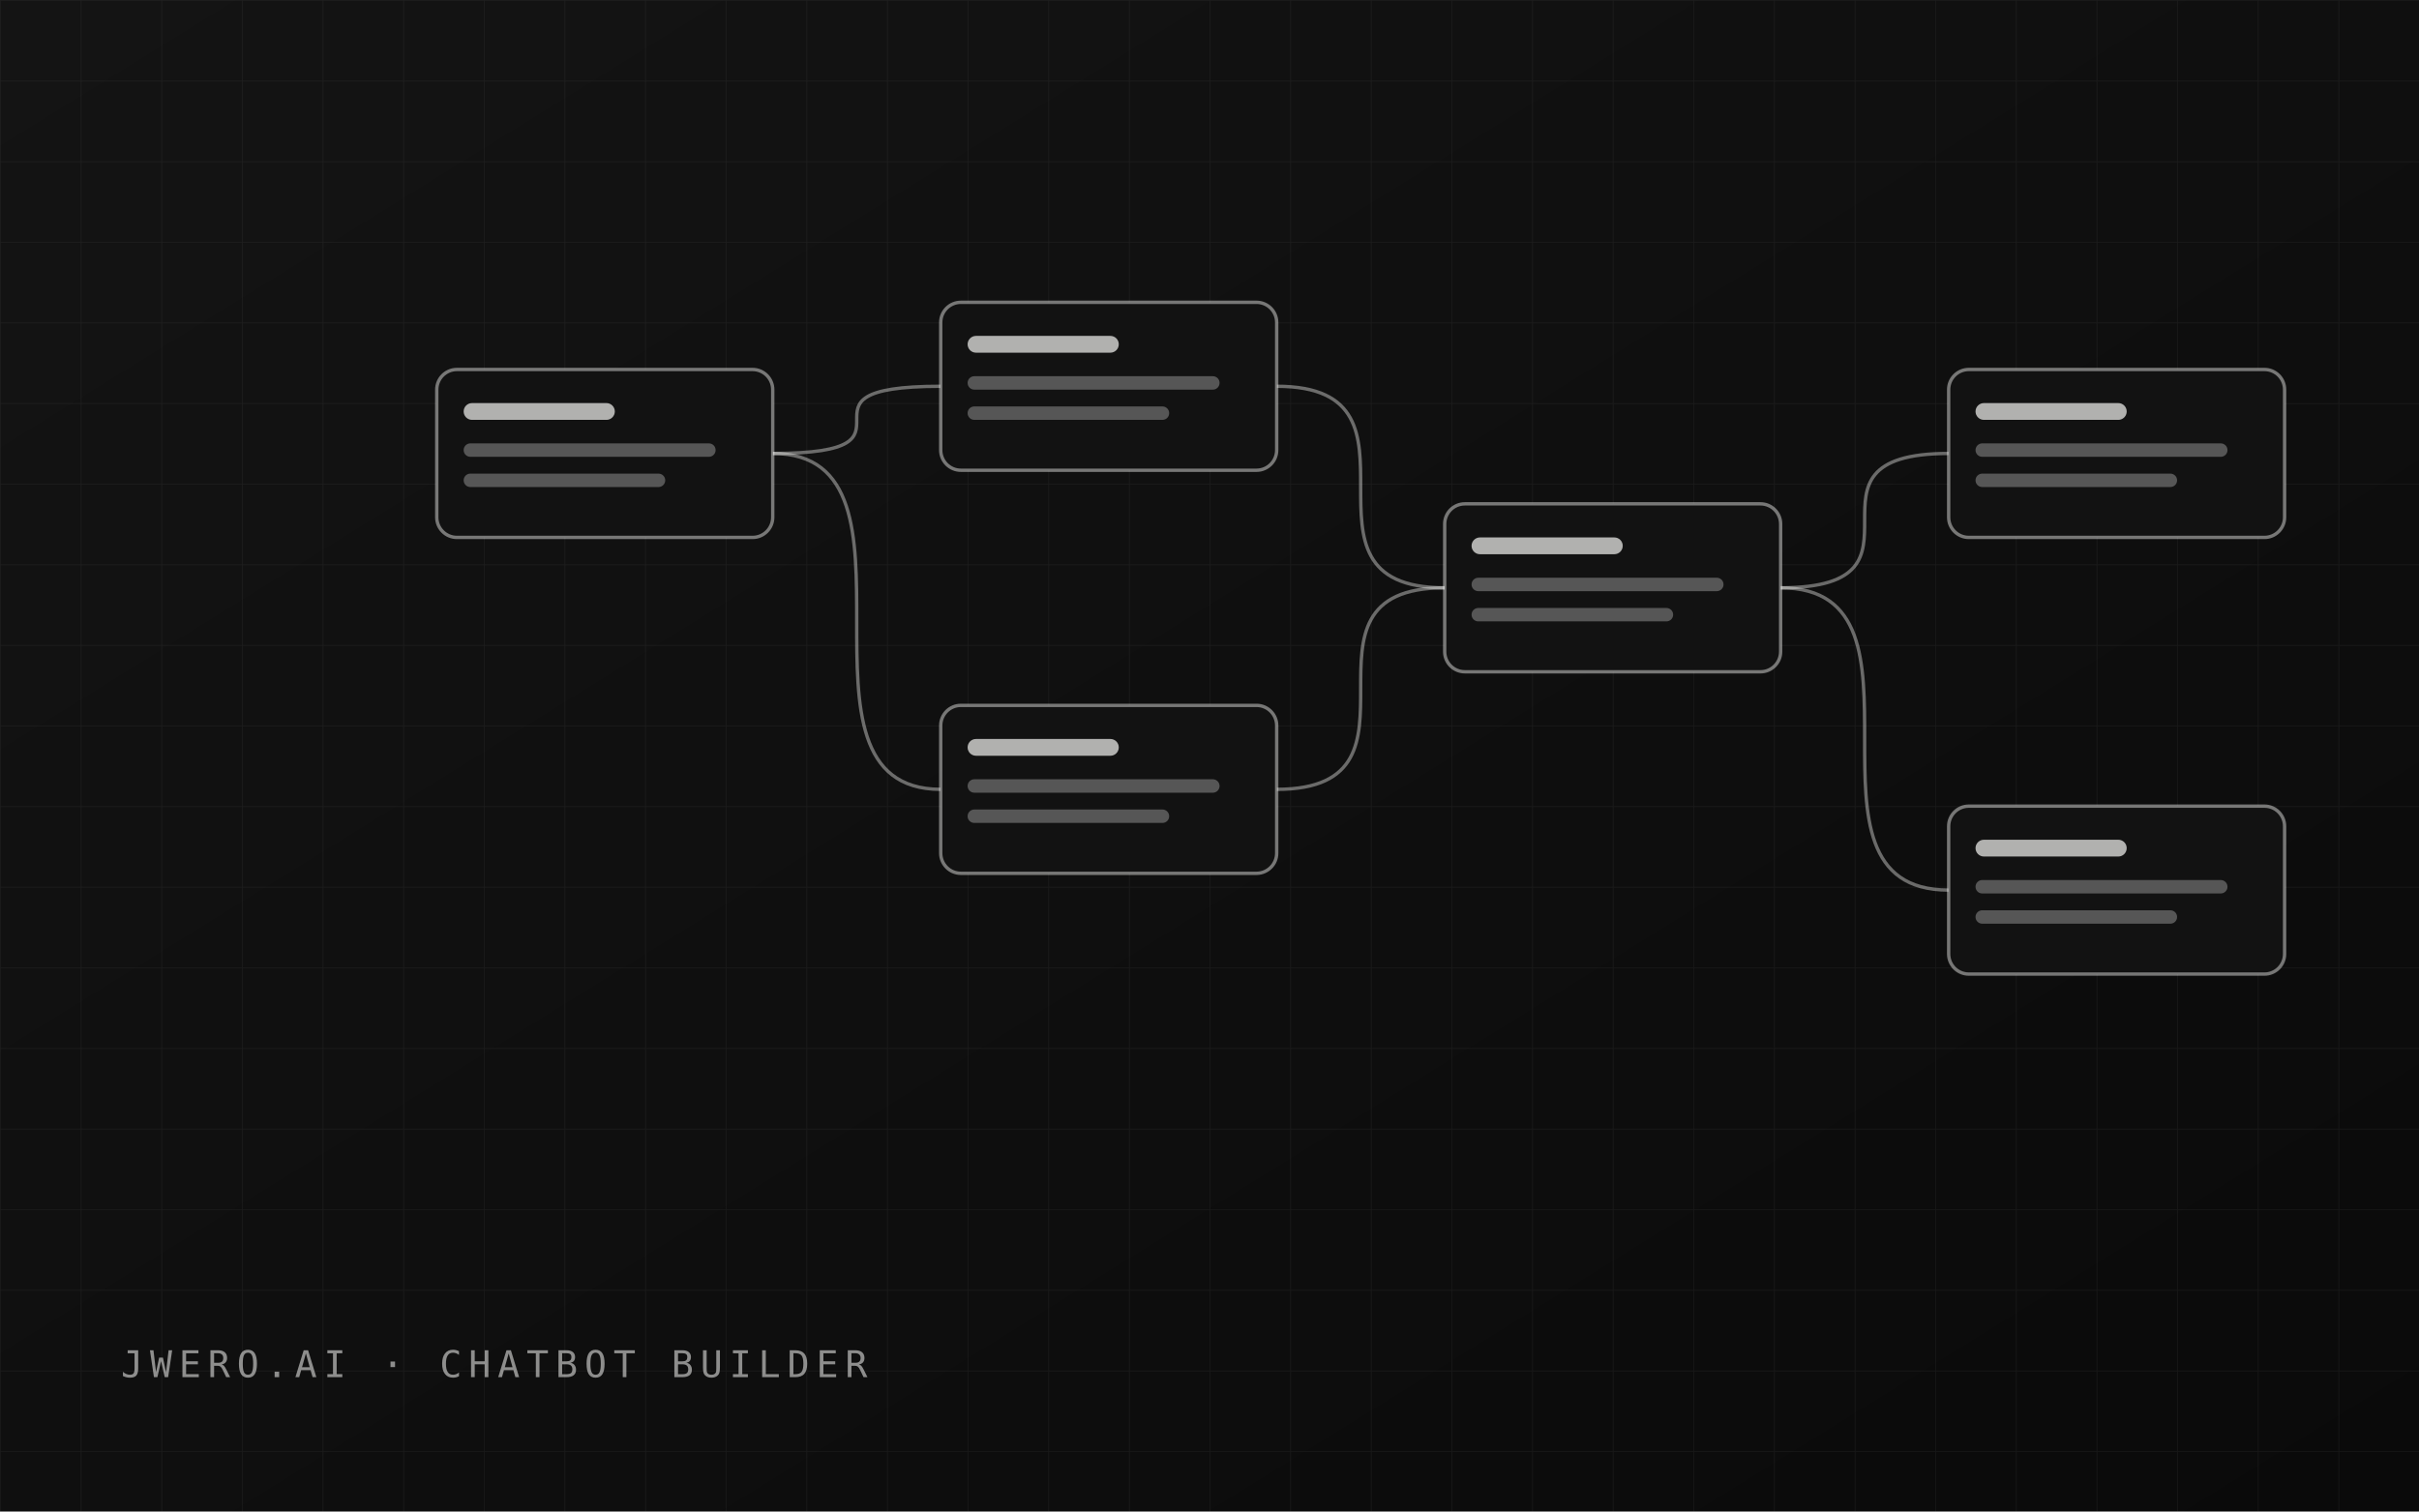
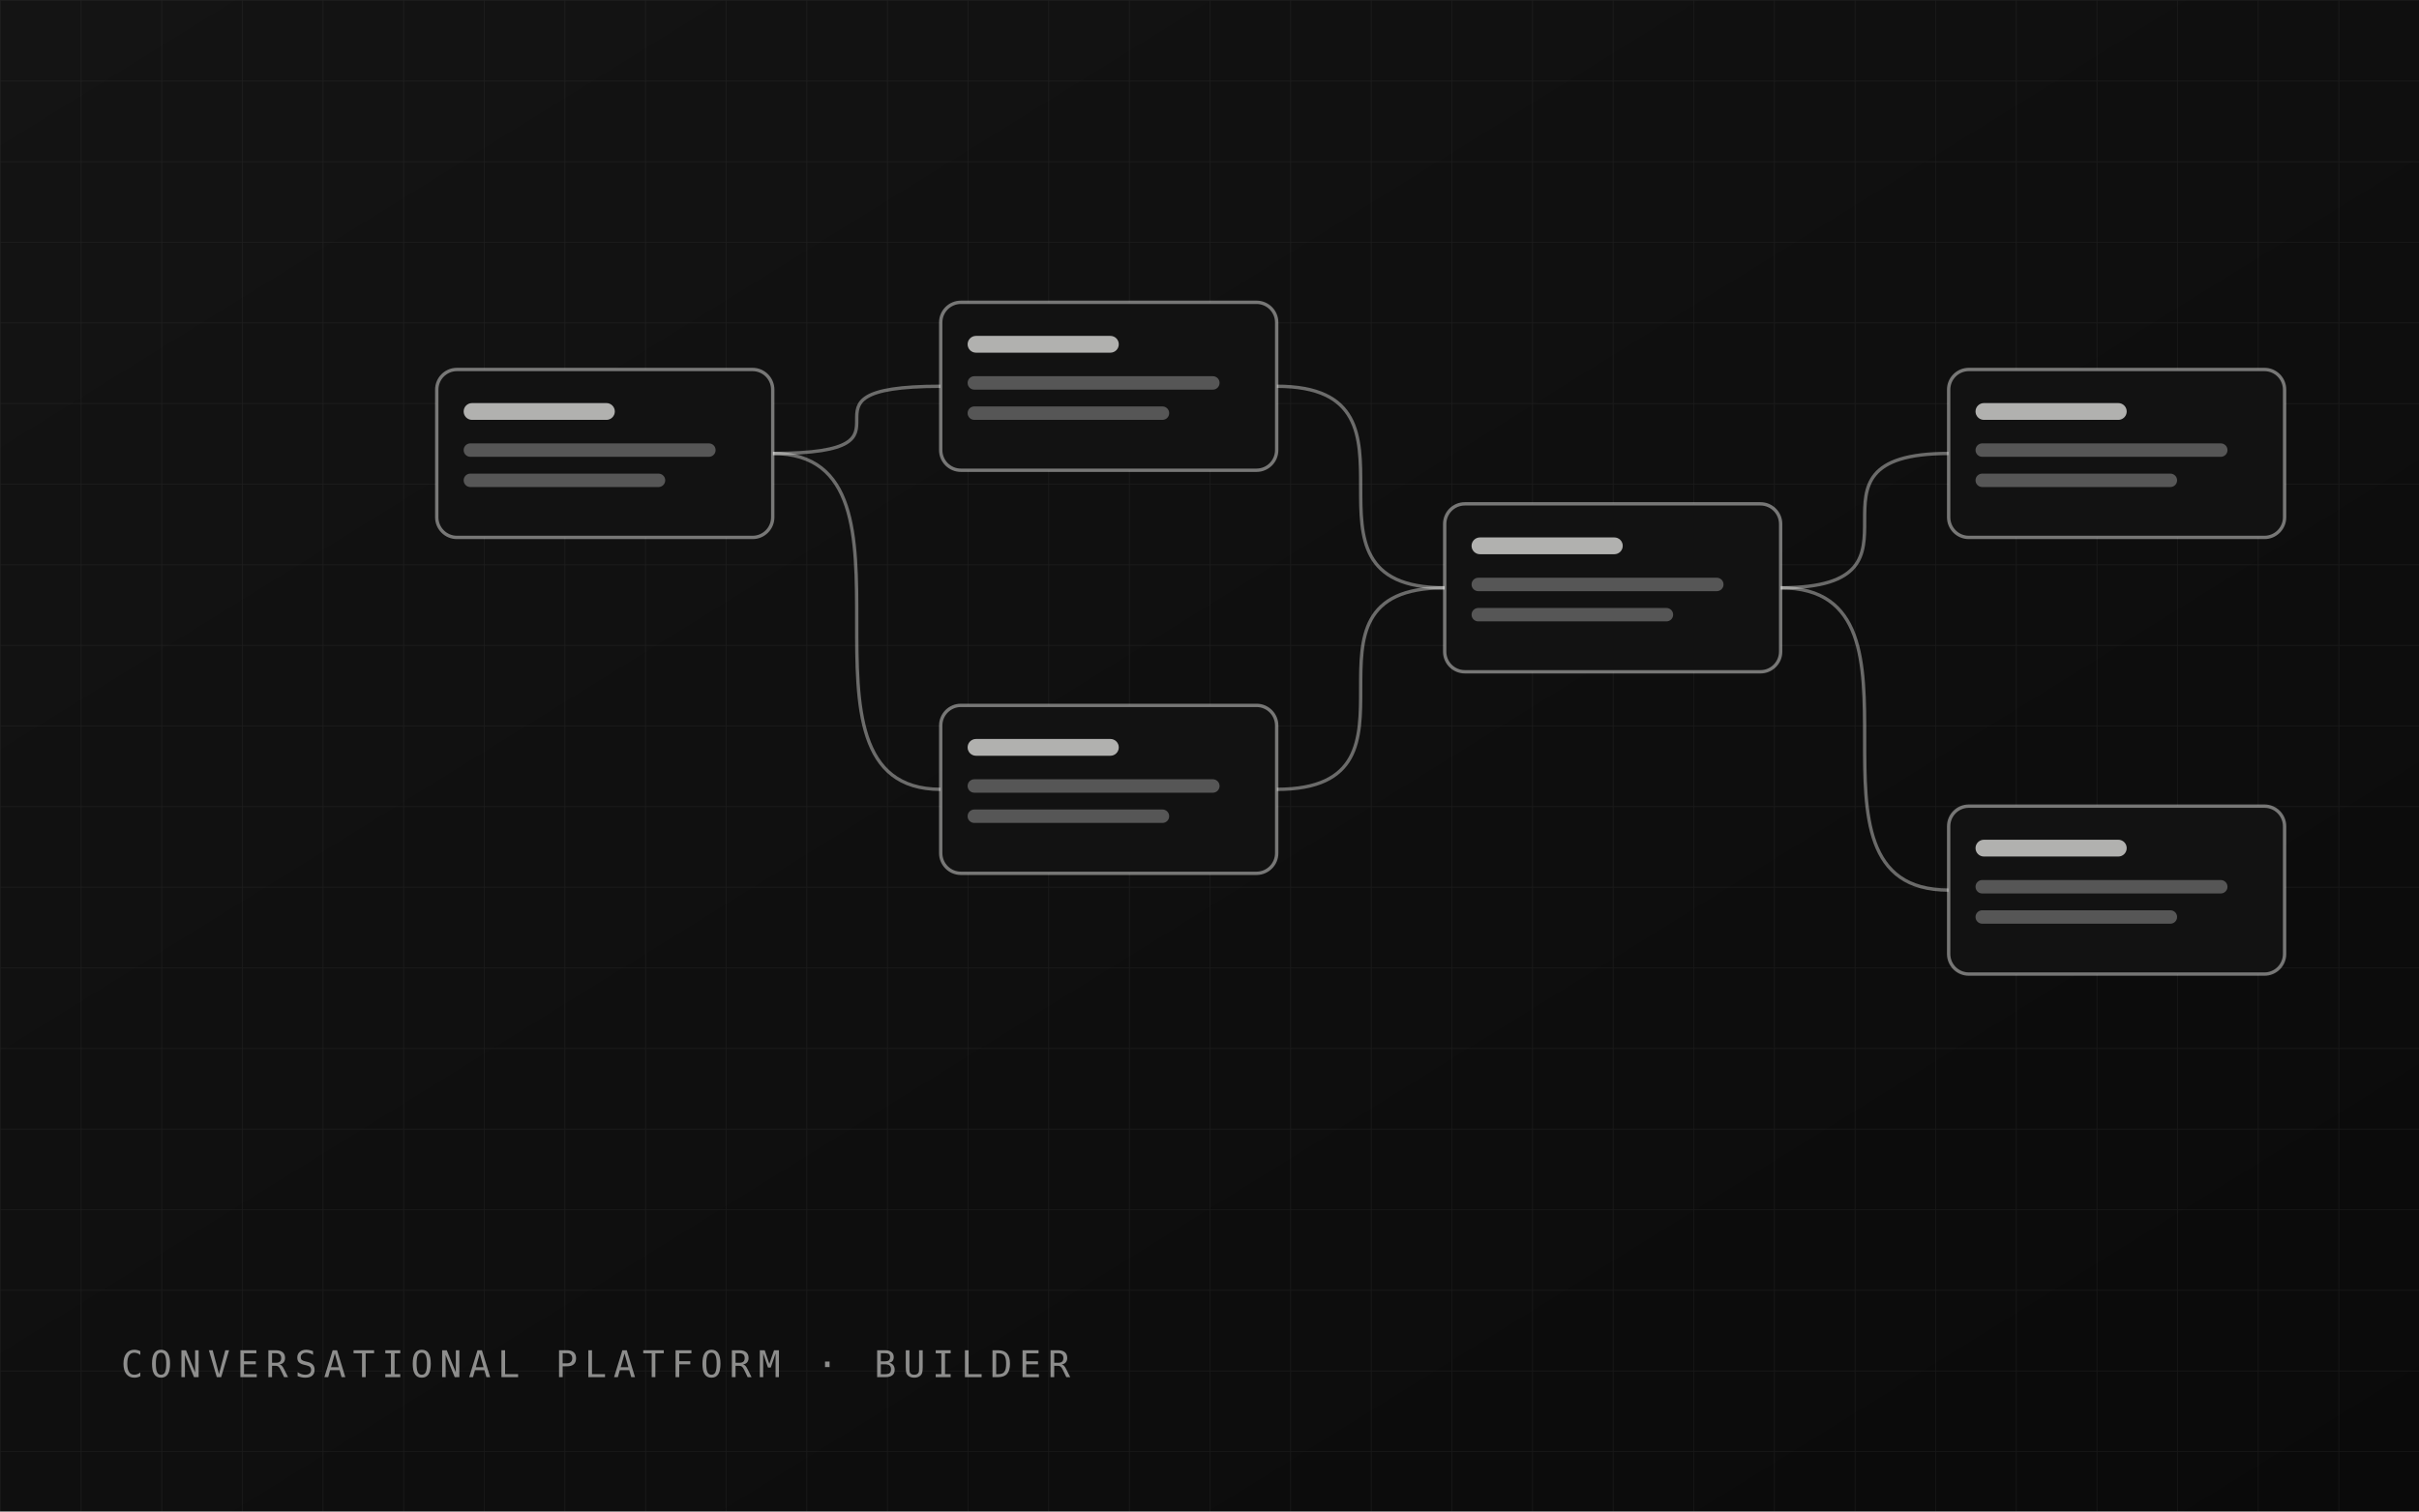
<svg xmlns="http://www.w3.org/2000/svg" viewBox="0 0 1440 900" width="1440" height="900">
  <defs>
    <linearGradient id="g" x1="0" y1="0" x2="1" y2="1">
      <stop offset="0" stop-color="#141414" />
      <stop offset="1" stop-color="#0a0a0a" />
    </linearGradient>
    <pattern id="grid" width="48" height="48" patternUnits="userSpaceOnUse">
      <path d="M48 0H0V48" fill="none" stroke="#ffffff" stroke-opacity="0.05" />
    </pattern>
  </defs>
  <rect width="1440" height="900" fill="url(#g)" />
  <rect width="1440" height="900" fill="url(#grid)" />
  <path d="M460 270 C 560 270, 460 230, 560 230" fill="none" stroke="#f5f5f3" stroke-opacity="0.4" stroke-width="2" />
  <path d="M460 270 C 560 270, 460 470, 560 470" fill="none" stroke="#f5f5f3" stroke-opacity="0.4" stroke-width="2" />
  <path d="M760 230 C 860 230, 760 350, 860 350" fill="none" stroke="#f5f5f3" stroke-opacity="0.4" stroke-width="2" />
  <path d="M760 470 C 860 470, 760 350, 860 350" fill="none" stroke="#f5f5f3" stroke-opacity="0.4" stroke-width="2" />
  <path d="M1060 350 C 1160 350, 1060 270, 1160 270" fill="none" stroke="#f5f5f3" stroke-opacity="0.4" stroke-width="2" />
  <path d="M1060 350 C 1160 350, 1060 530, 1160 530" fill="none" stroke="#f5f5f3" stroke-opacity="0.4" stroke-width="2" />
  <rect x="260" y="220" width="200" height="100" rx="12" fill="#121212" stroke="#f5f5f3" stroke-opacity="0.45" stroke-width="2" />
  <rect x="276" y="240" width="90" height="10" rx="5" fill="#f5f5f3" fill-opacity="0.7" />
  <rect x="276" y="264" width="150" height="8" rx="4" fill="#f5f5f3" fill-opacity="0.3" />
  <rect x="276" y="282" width="120" height="8" rx="4" fill="#f5f5f3" fill-opacity="0.3" />
  <rect x="560" y="180" width="200" height="100" rx="12" fill="#121212" stroke="#f5f5f3" stroke-opacity="0.45" stroke-width="2" />
  <rect x="576" y="200" width="90" height="10" rx="5" fill="#f5f5f3" fill-opacity="0.7" />
  <rect x="576" y="224" width="150" height="8" rx="4" fill="#f5f5f3" fill-opacity="0.3" />
  <rect x="576" y="242" width="120" height="8" rx="4" fill="#f5f5f3" fill-opacity="0.3" />
  <rect x="560" y="420" width="200" height="100" rx="12" fill="#121212" stroke="#f5f5f3" stroke-opacity="0.45" stroke-width="2" />
  <rect x="576" y="440" width="90" height="10" rx="5" fill="#f5f5f3" fill-opacity="0.7" />
  <rect x="576" y="464" width="150" height="8" rx="4" fill="#f5f5f3" fill-opacity="0.3" />
  <rect x="576" y="482" width="120" height="8" rx="4" fill="#f5f5f3" fill-opacity="0.3" />
  <rect x="860" y="300" width="200" height="100" rx="12" fill="#121212" stroke="#f5f5f3" stroke-opacity="0.45" stroke-width="2" />
  <rect x="876" y="320" width="90" height="10" rx="5" fill="#f5f5f3" fill-opacity="0.7" />
  <rect x="876" y="344" width="150" height="8" rx="4" fill="#f5f5f3" fill-opacity="0.3" />
  <rect x="876" y="362" width="120" height="8" rx="4" fill="#f5f5f3" fill-opacity="0.3" />
  <rect x="1160" y="220" width="200" height="100" rx="12" fill="#121212" stroke="#f5f5f3" stroke-opacity="0.45" stroke-width="2" />
  <rect x="1176" y="240" width="90" height="10" rx="5" fill="#f5f5f3" fill-opacity="0.7" />
  <rect x="1176" y="264" width="150" height="8" rx="4" fill="#f5f5f3" fill-opacity="0.3" />
  <rect x="1176" y="282" width="120" height="8" rx="4" fill="#f5f5f3" fill-opacity="0.3" />
  <rect x="1160" y="480" width="200" height="100" rx="12" fill="#121212" stroke="#f5f5f3" stroke-opacity="0.45" stroke-width="2" />
  <rect x="1176" y="500" width="90" height="10" rx="5" fill="#f5f5f3" fill-opacity="0.7" />
  <rect x="1176" y="524" width="150" height="8" rx="4" fill="#f5f5f3" fill-opacity="0.3" />
  <rect x="1176" y="542" width="120" height="8" rx="4" fill="#f5f5f3" fill-opacity="0.3" />
-   <text x="72" y="820" font-family="ui-monospace, SFMono-Regular, Menlo, monospace" font-size="22" fill="#f5f5f3" fill-opacity="0.55" letter-spacing="4">JWERO.AI · CHATBOT BUILDER</text>
+   <text x="72" y="820" font-family="ui-monospace, SFMono-Regular, Menlo, monospace" font-size="22" fill="#f5f5f3" fill-opacity="0.55" letter-spacing="4">CONVERSATIONAL PLATFORM · BUILDER</text>
</svg>
